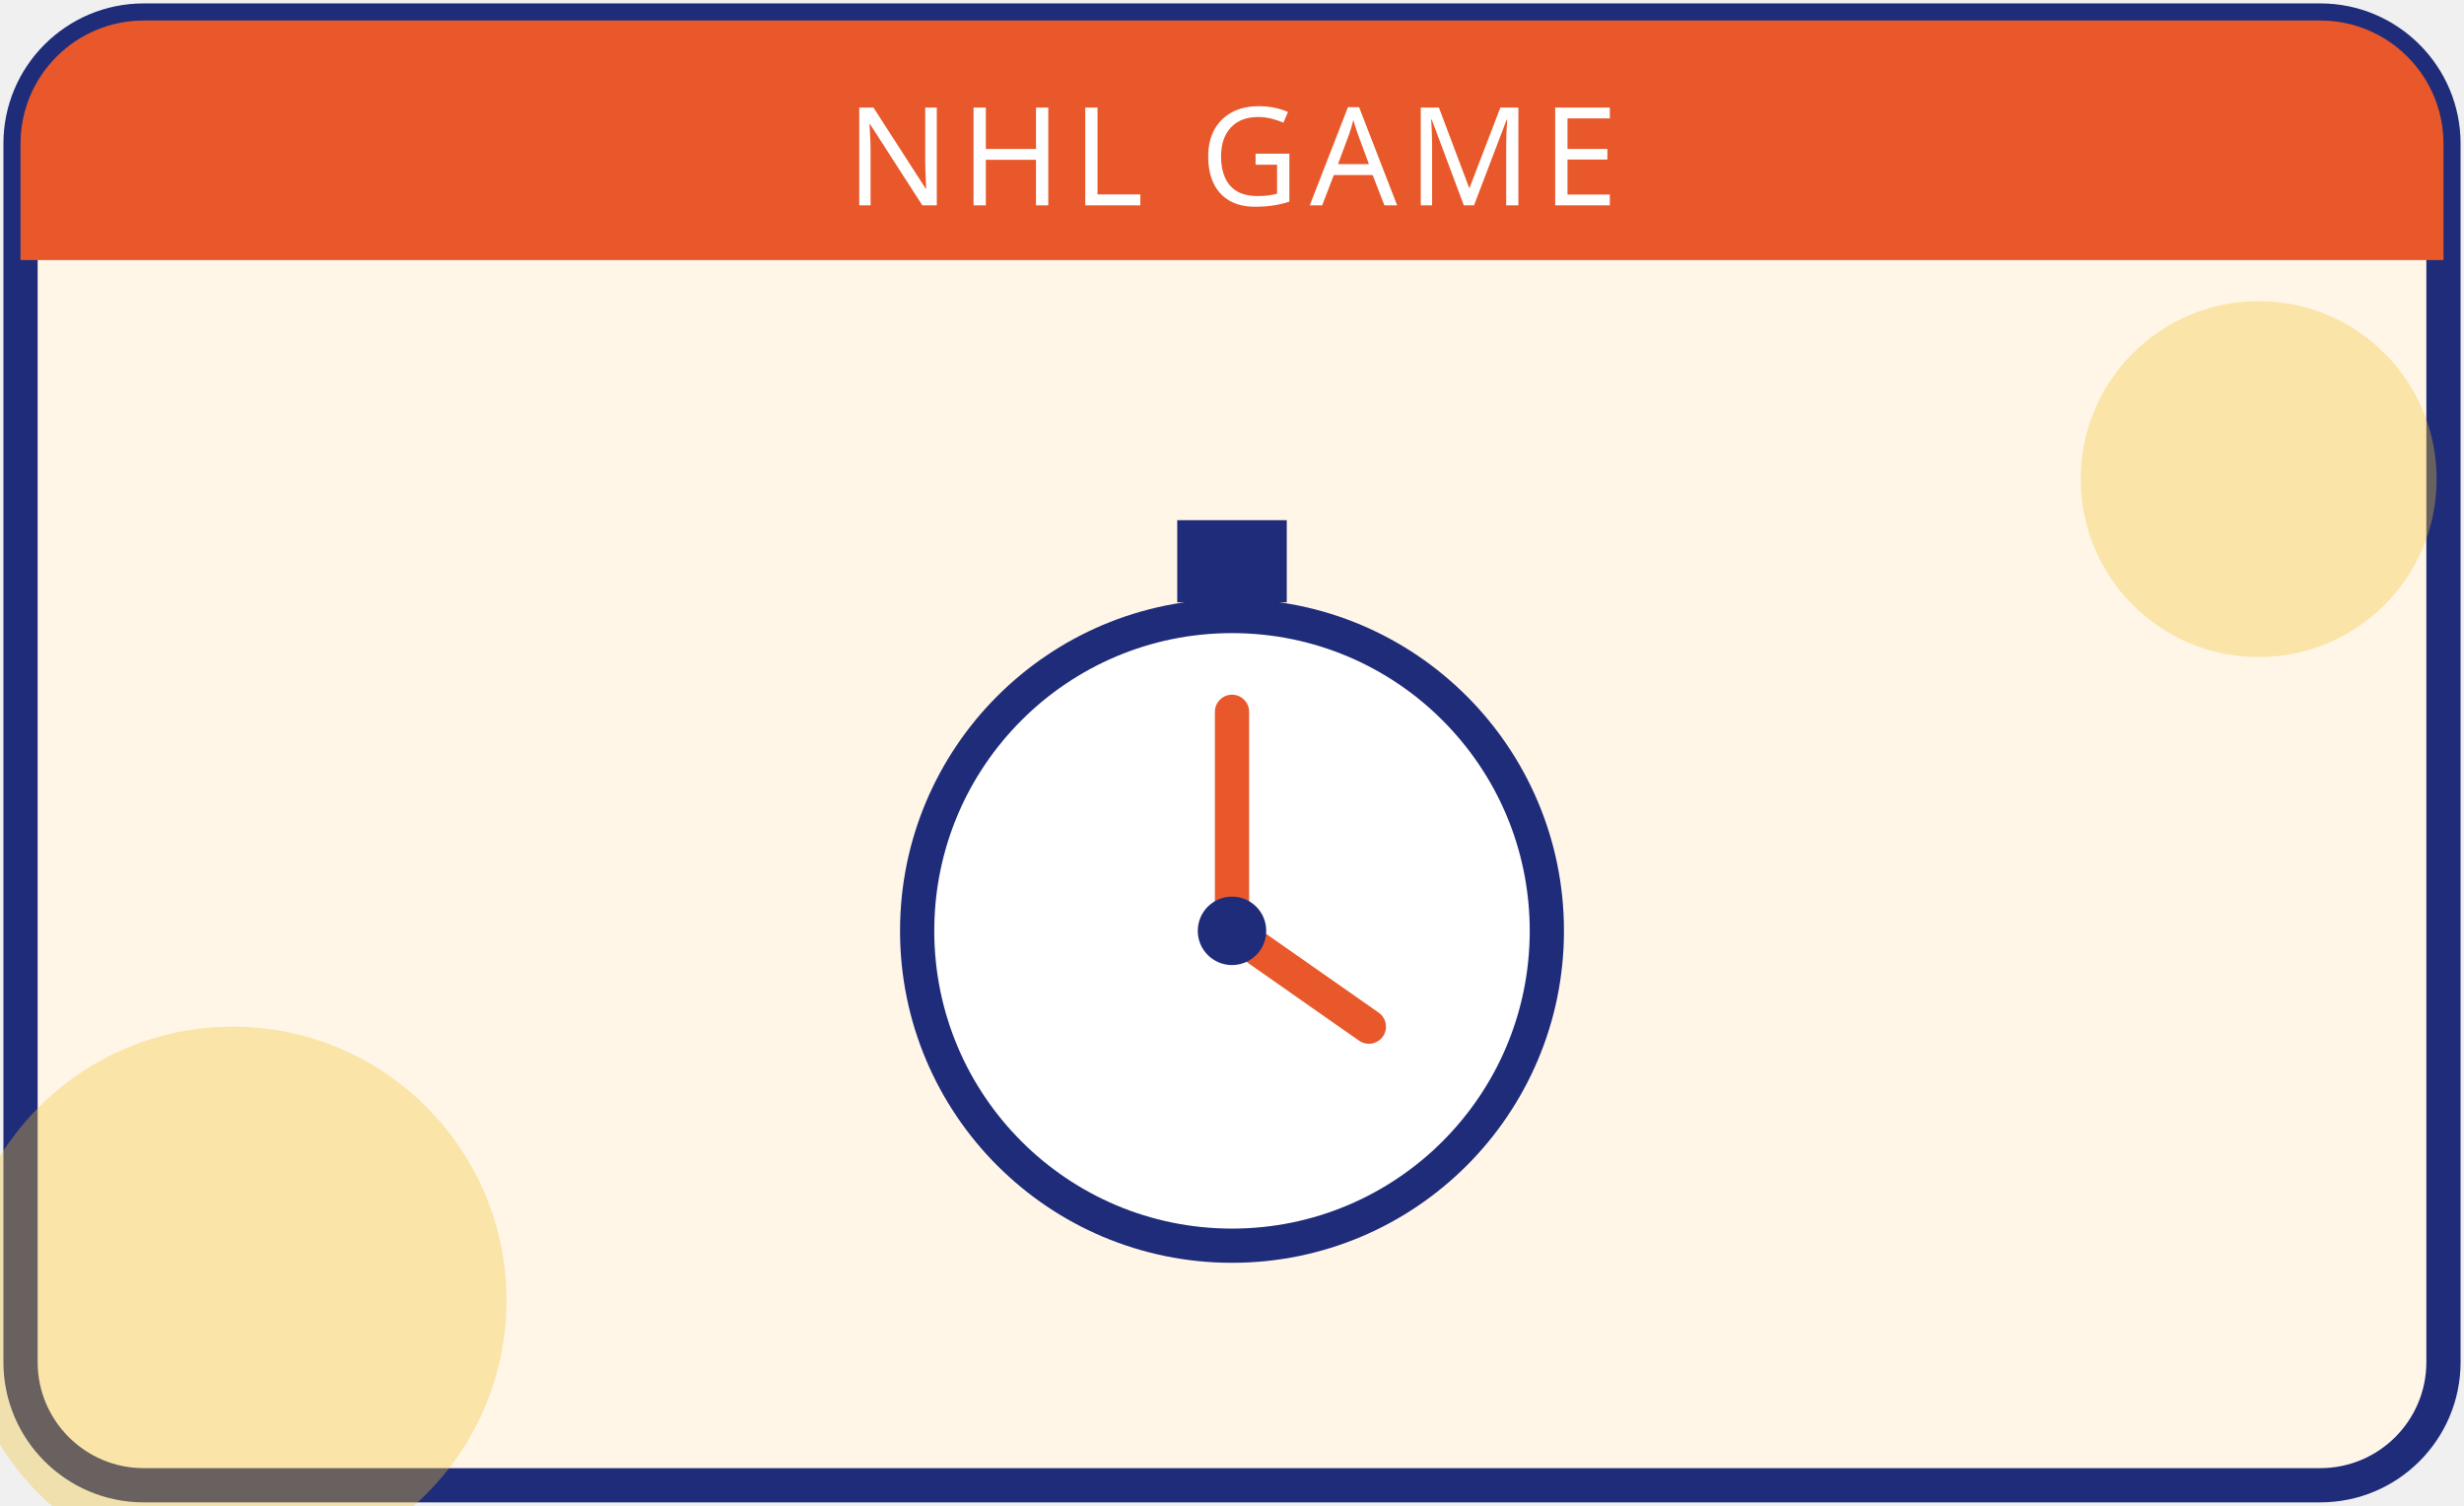
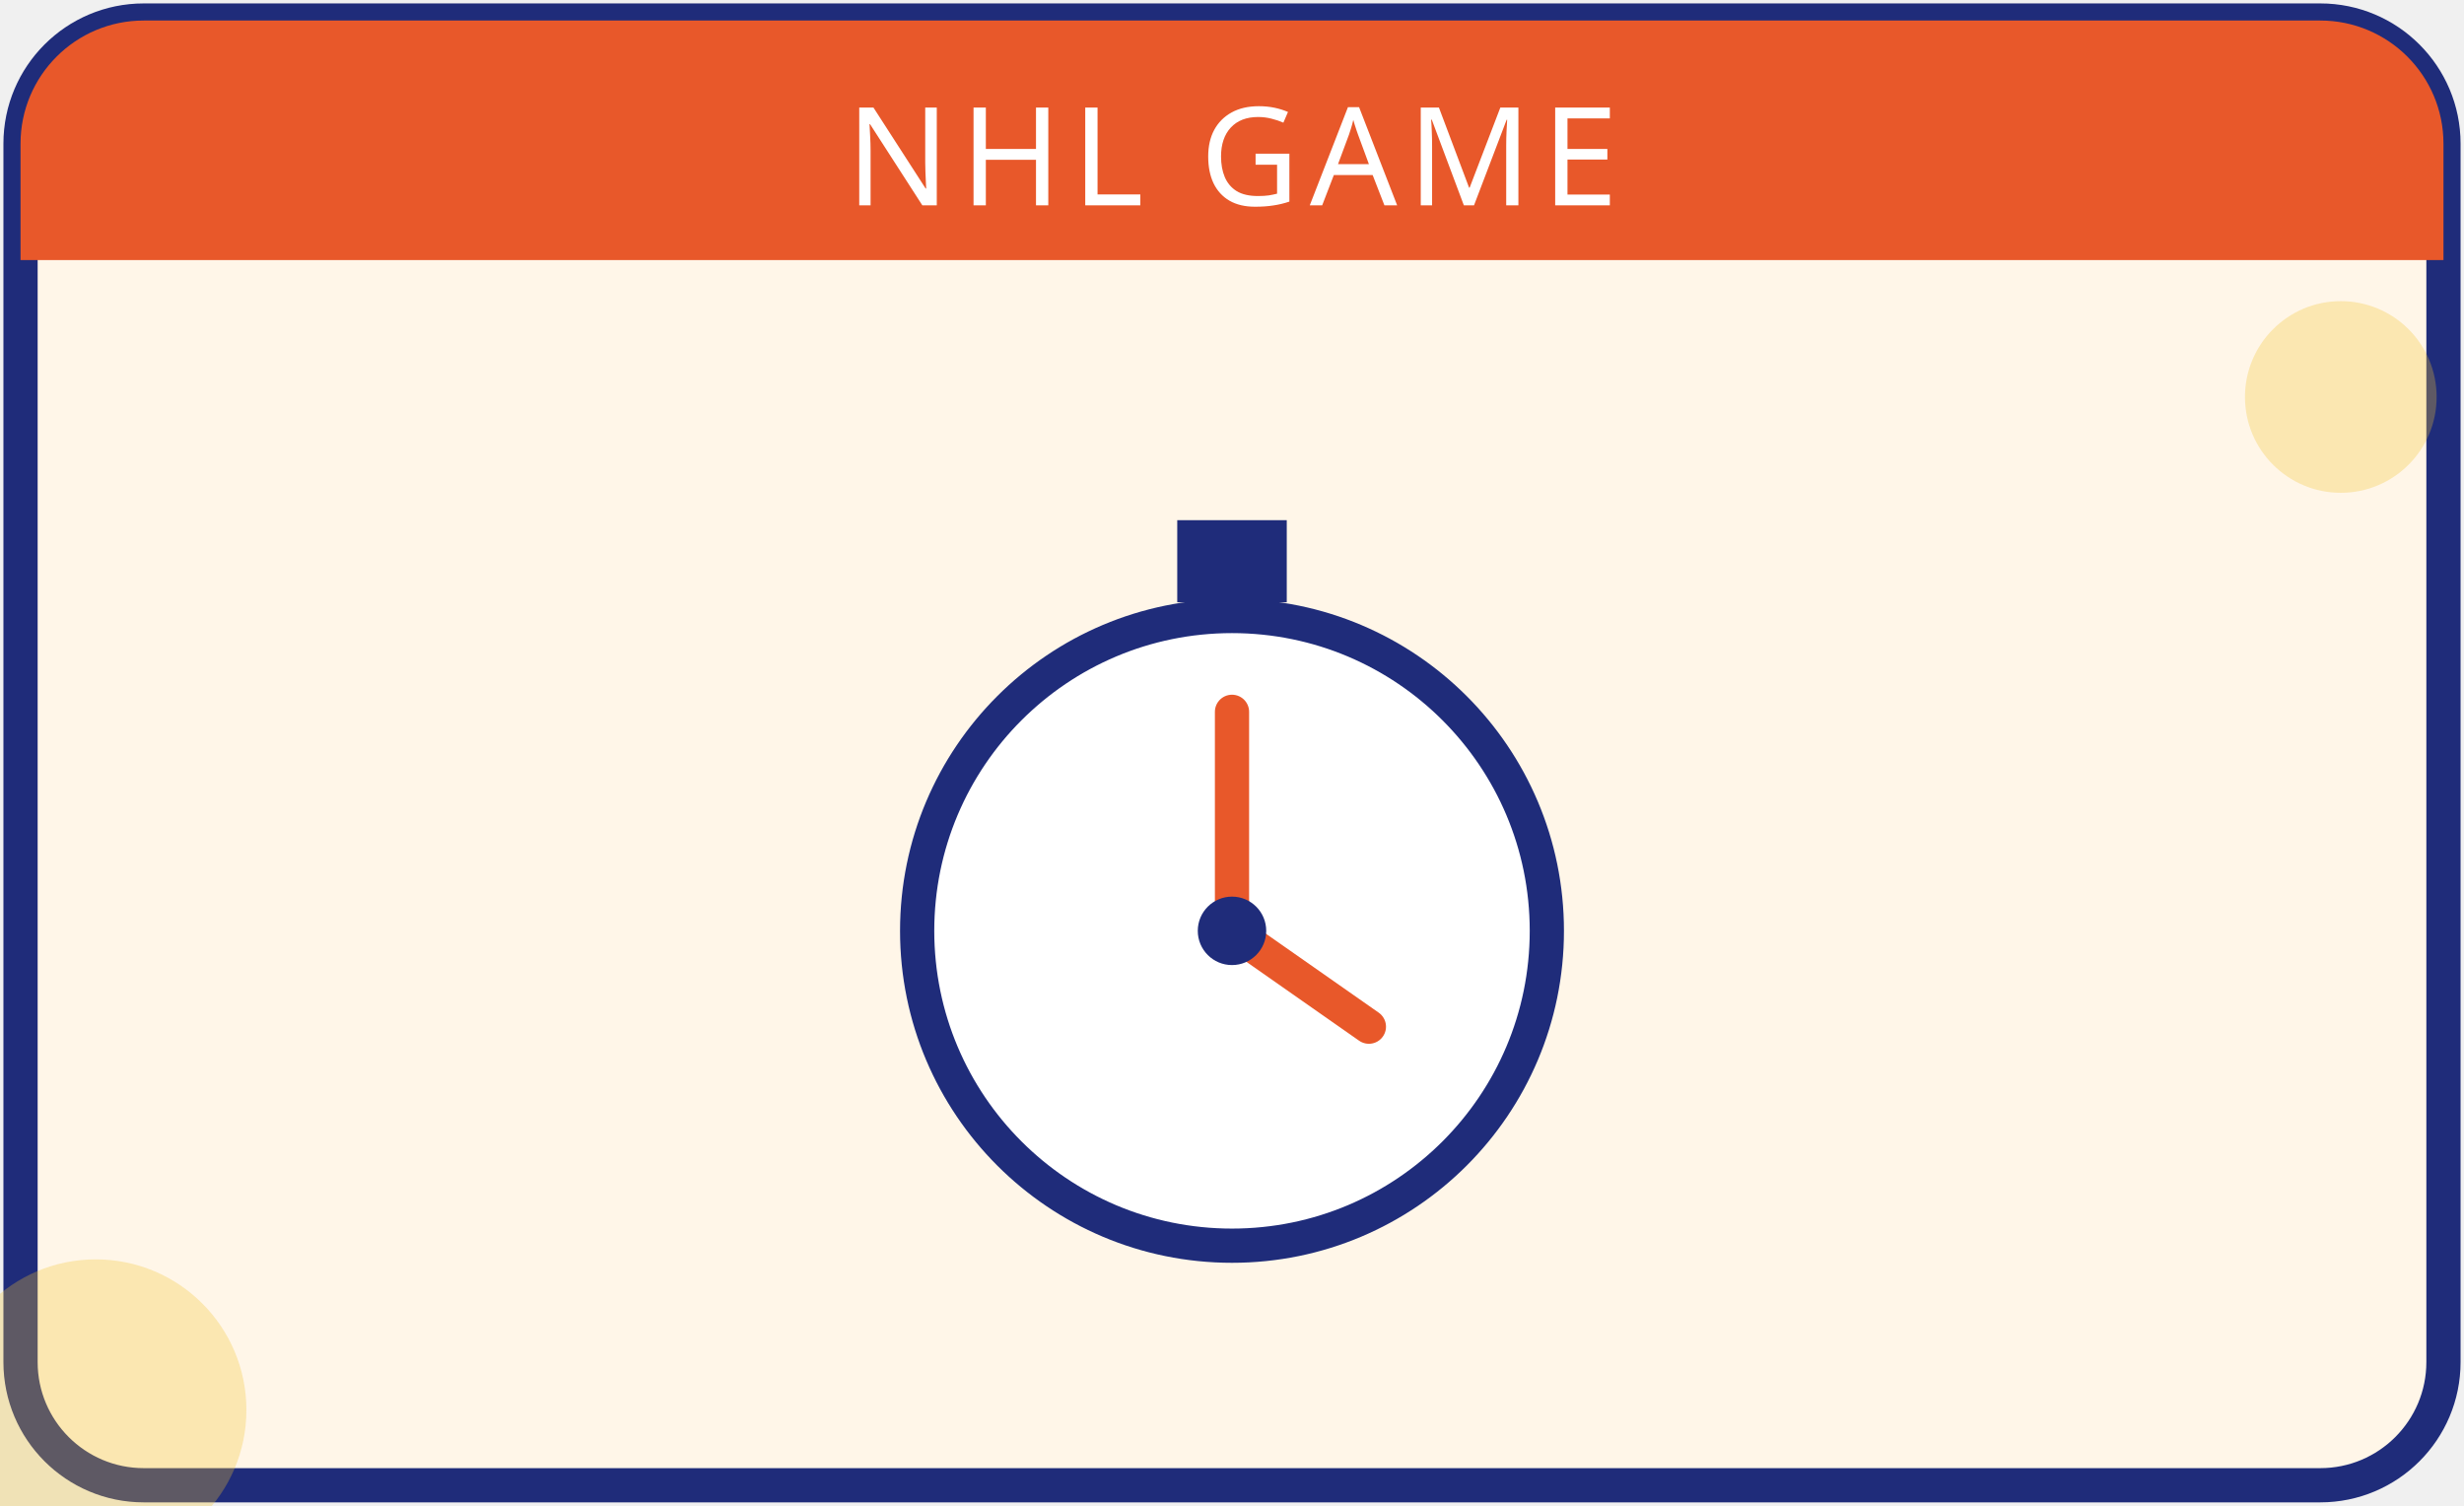
<svg xmlns="http://www.w3.org/2000/svg" viewBox="0 0 360 220" role="img" aria-label="Sports">
  <rect x="3" y="3" width="354" height="214" rx="18" fill="#FFF6E8" stroke="#1F2C7A" stroke-width="5" />
  <path d="M3 21a18 18 0 0 1 18-18h318a18 18 0 0 1 18 18v17H3z" fill="#E8582A" />
  <text x="180" y="30" text-anchor="middle" font-family="Anton,Impact,'Arial Narrow Bold',sans-serif" font-size="20" letter-spacing="1.5" fill="#fff">NHL GAME</text>
-   <circle cx="34" cy="190" r="40" fill="#F2C230" opacity=".35" />
-   <circle cx="330" cy="70" r="26" fill="#F2C230" opacity=".35" />
+   <circle cx="14" cy="206" r="22" fill="#F2C230" opacity=".3" />
+   <circle cx="342" cy="58" r="14" fill="#F2C230" opacity=".3" />
  <g transform="translate(180 128)">
    <circle cy="8" r="46" fill="#fff" stroke="#1F2C7A" stroke-width="5" />
    <rect x="-8" y="-52" width="16" height="12" fill="#1F2C7A" />
    <path d="M0 8V-24M0 8l20 14" stroke="#E8582A" stroke-width="5" stroke-linecap="round" />
    <circle cy="8" r="5" fill="#1F2C7A" />
  </g>
</svg>
